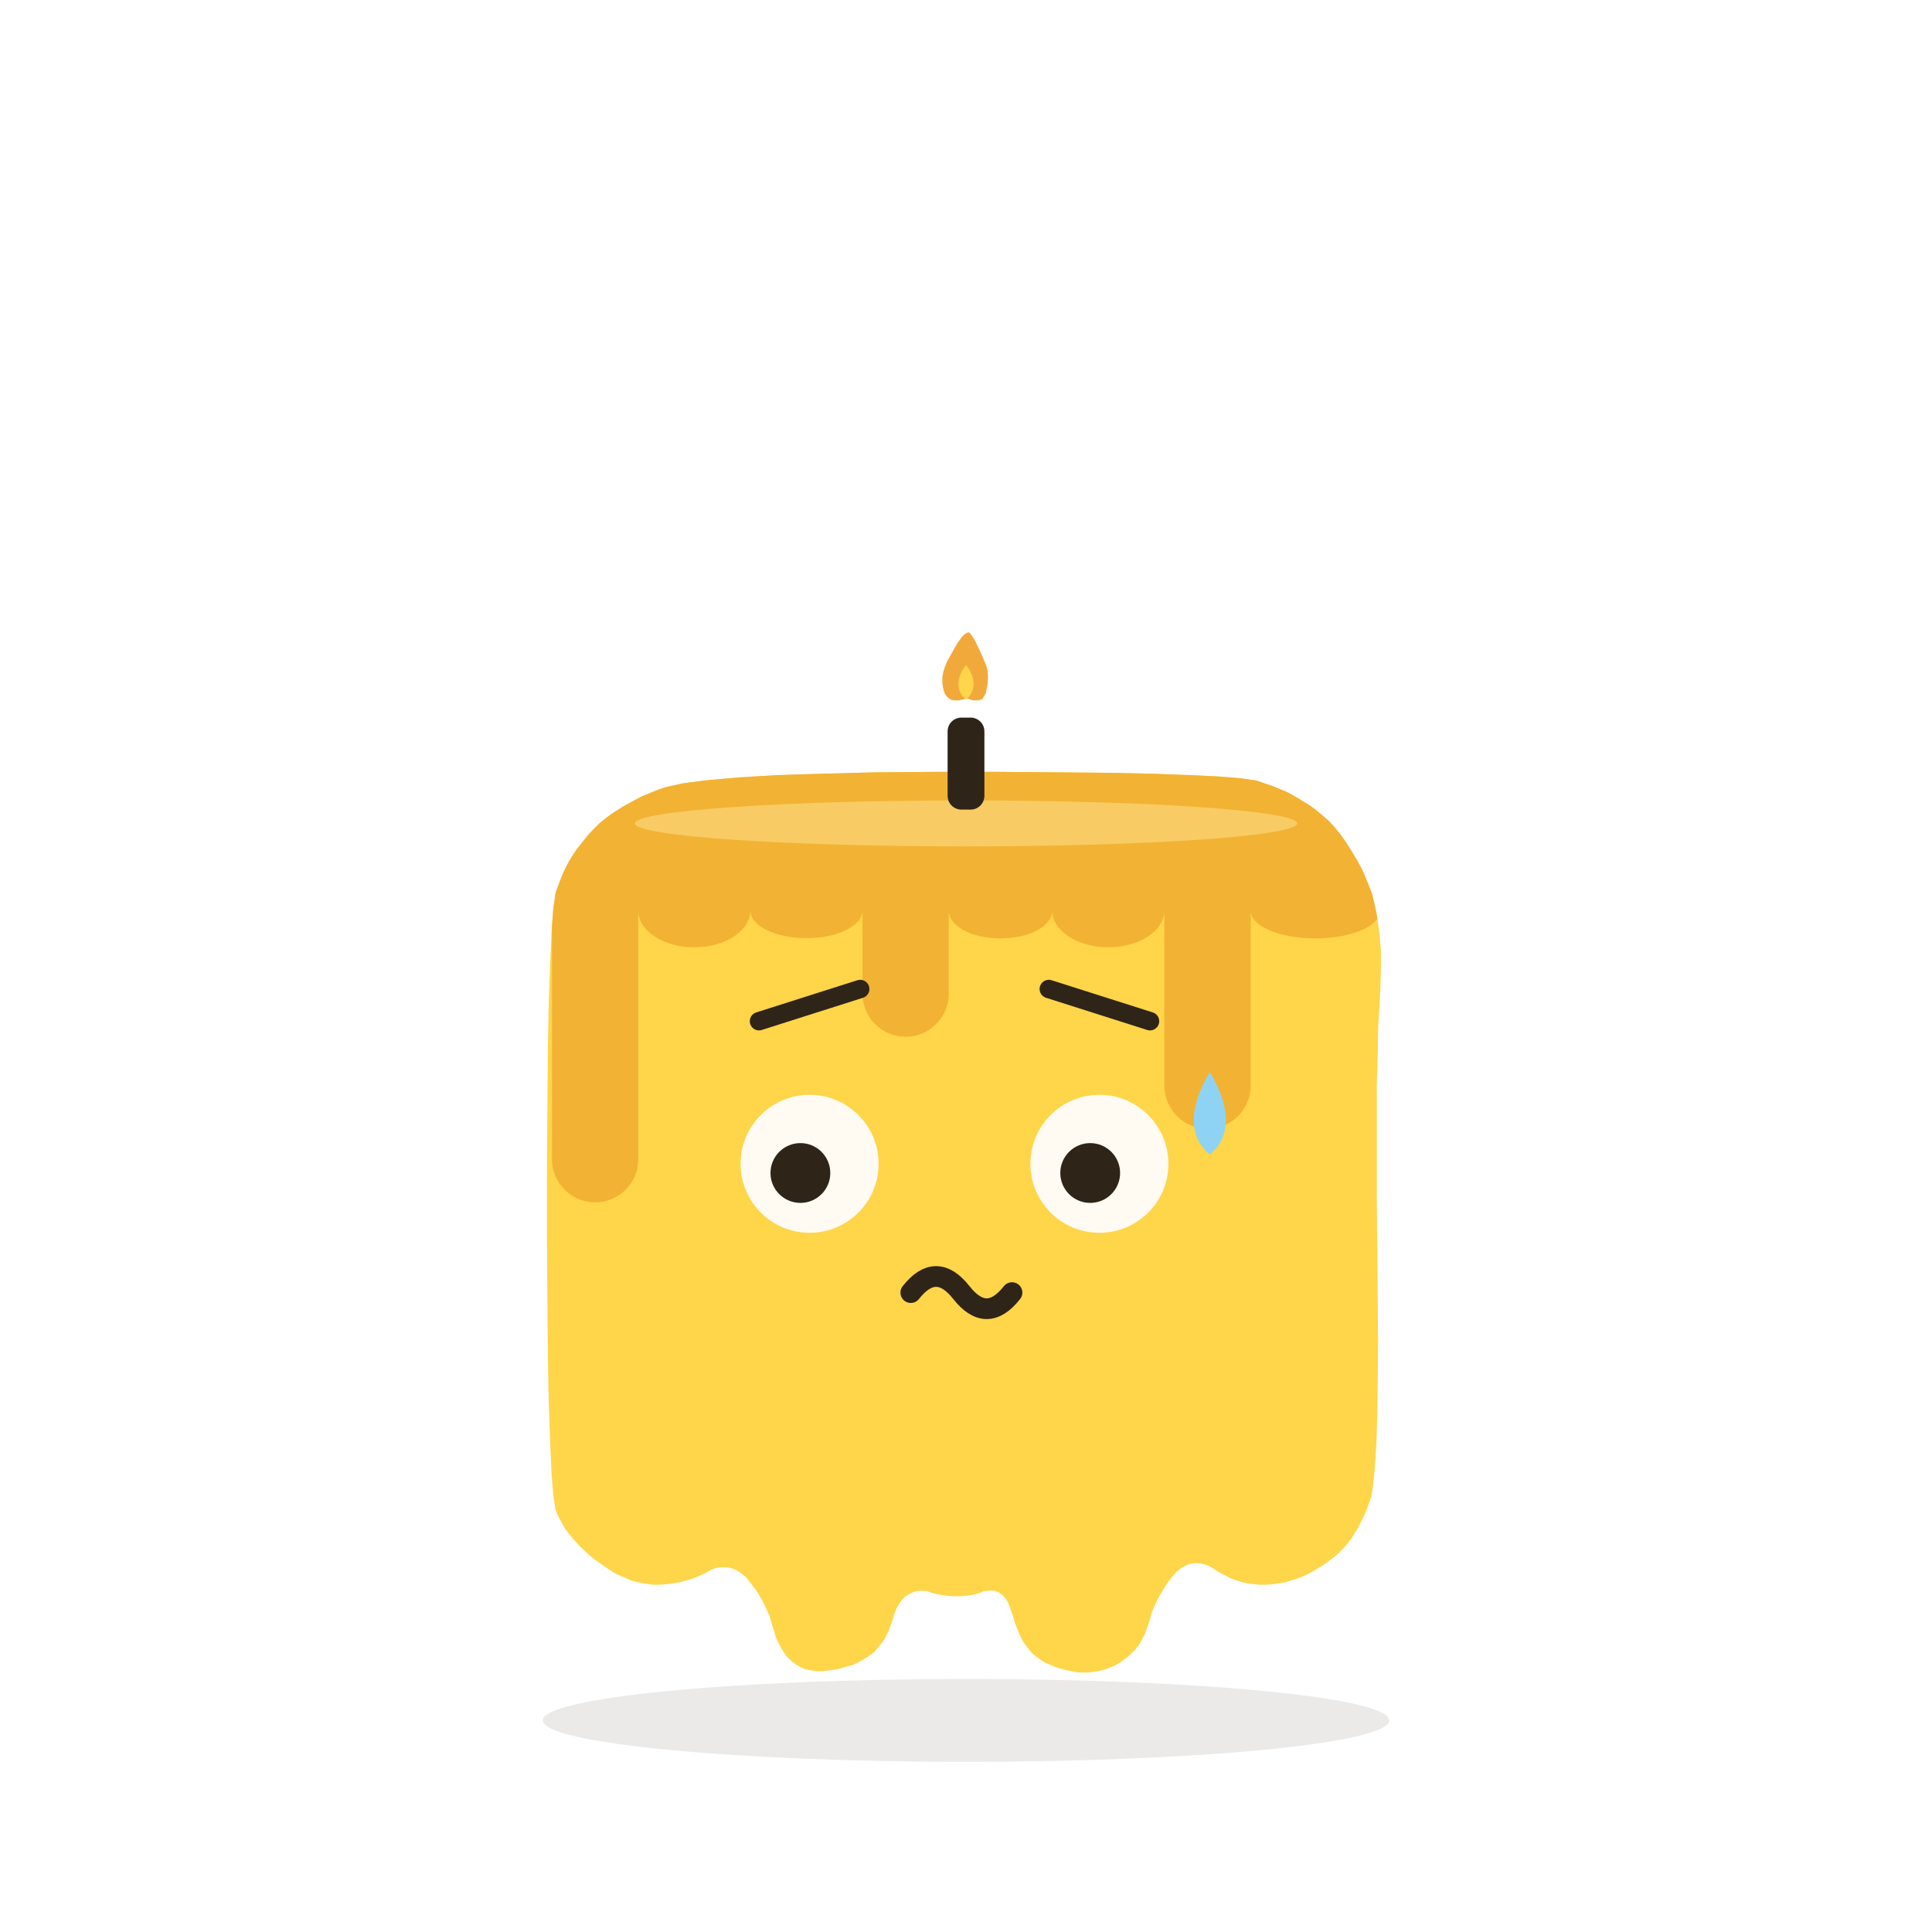
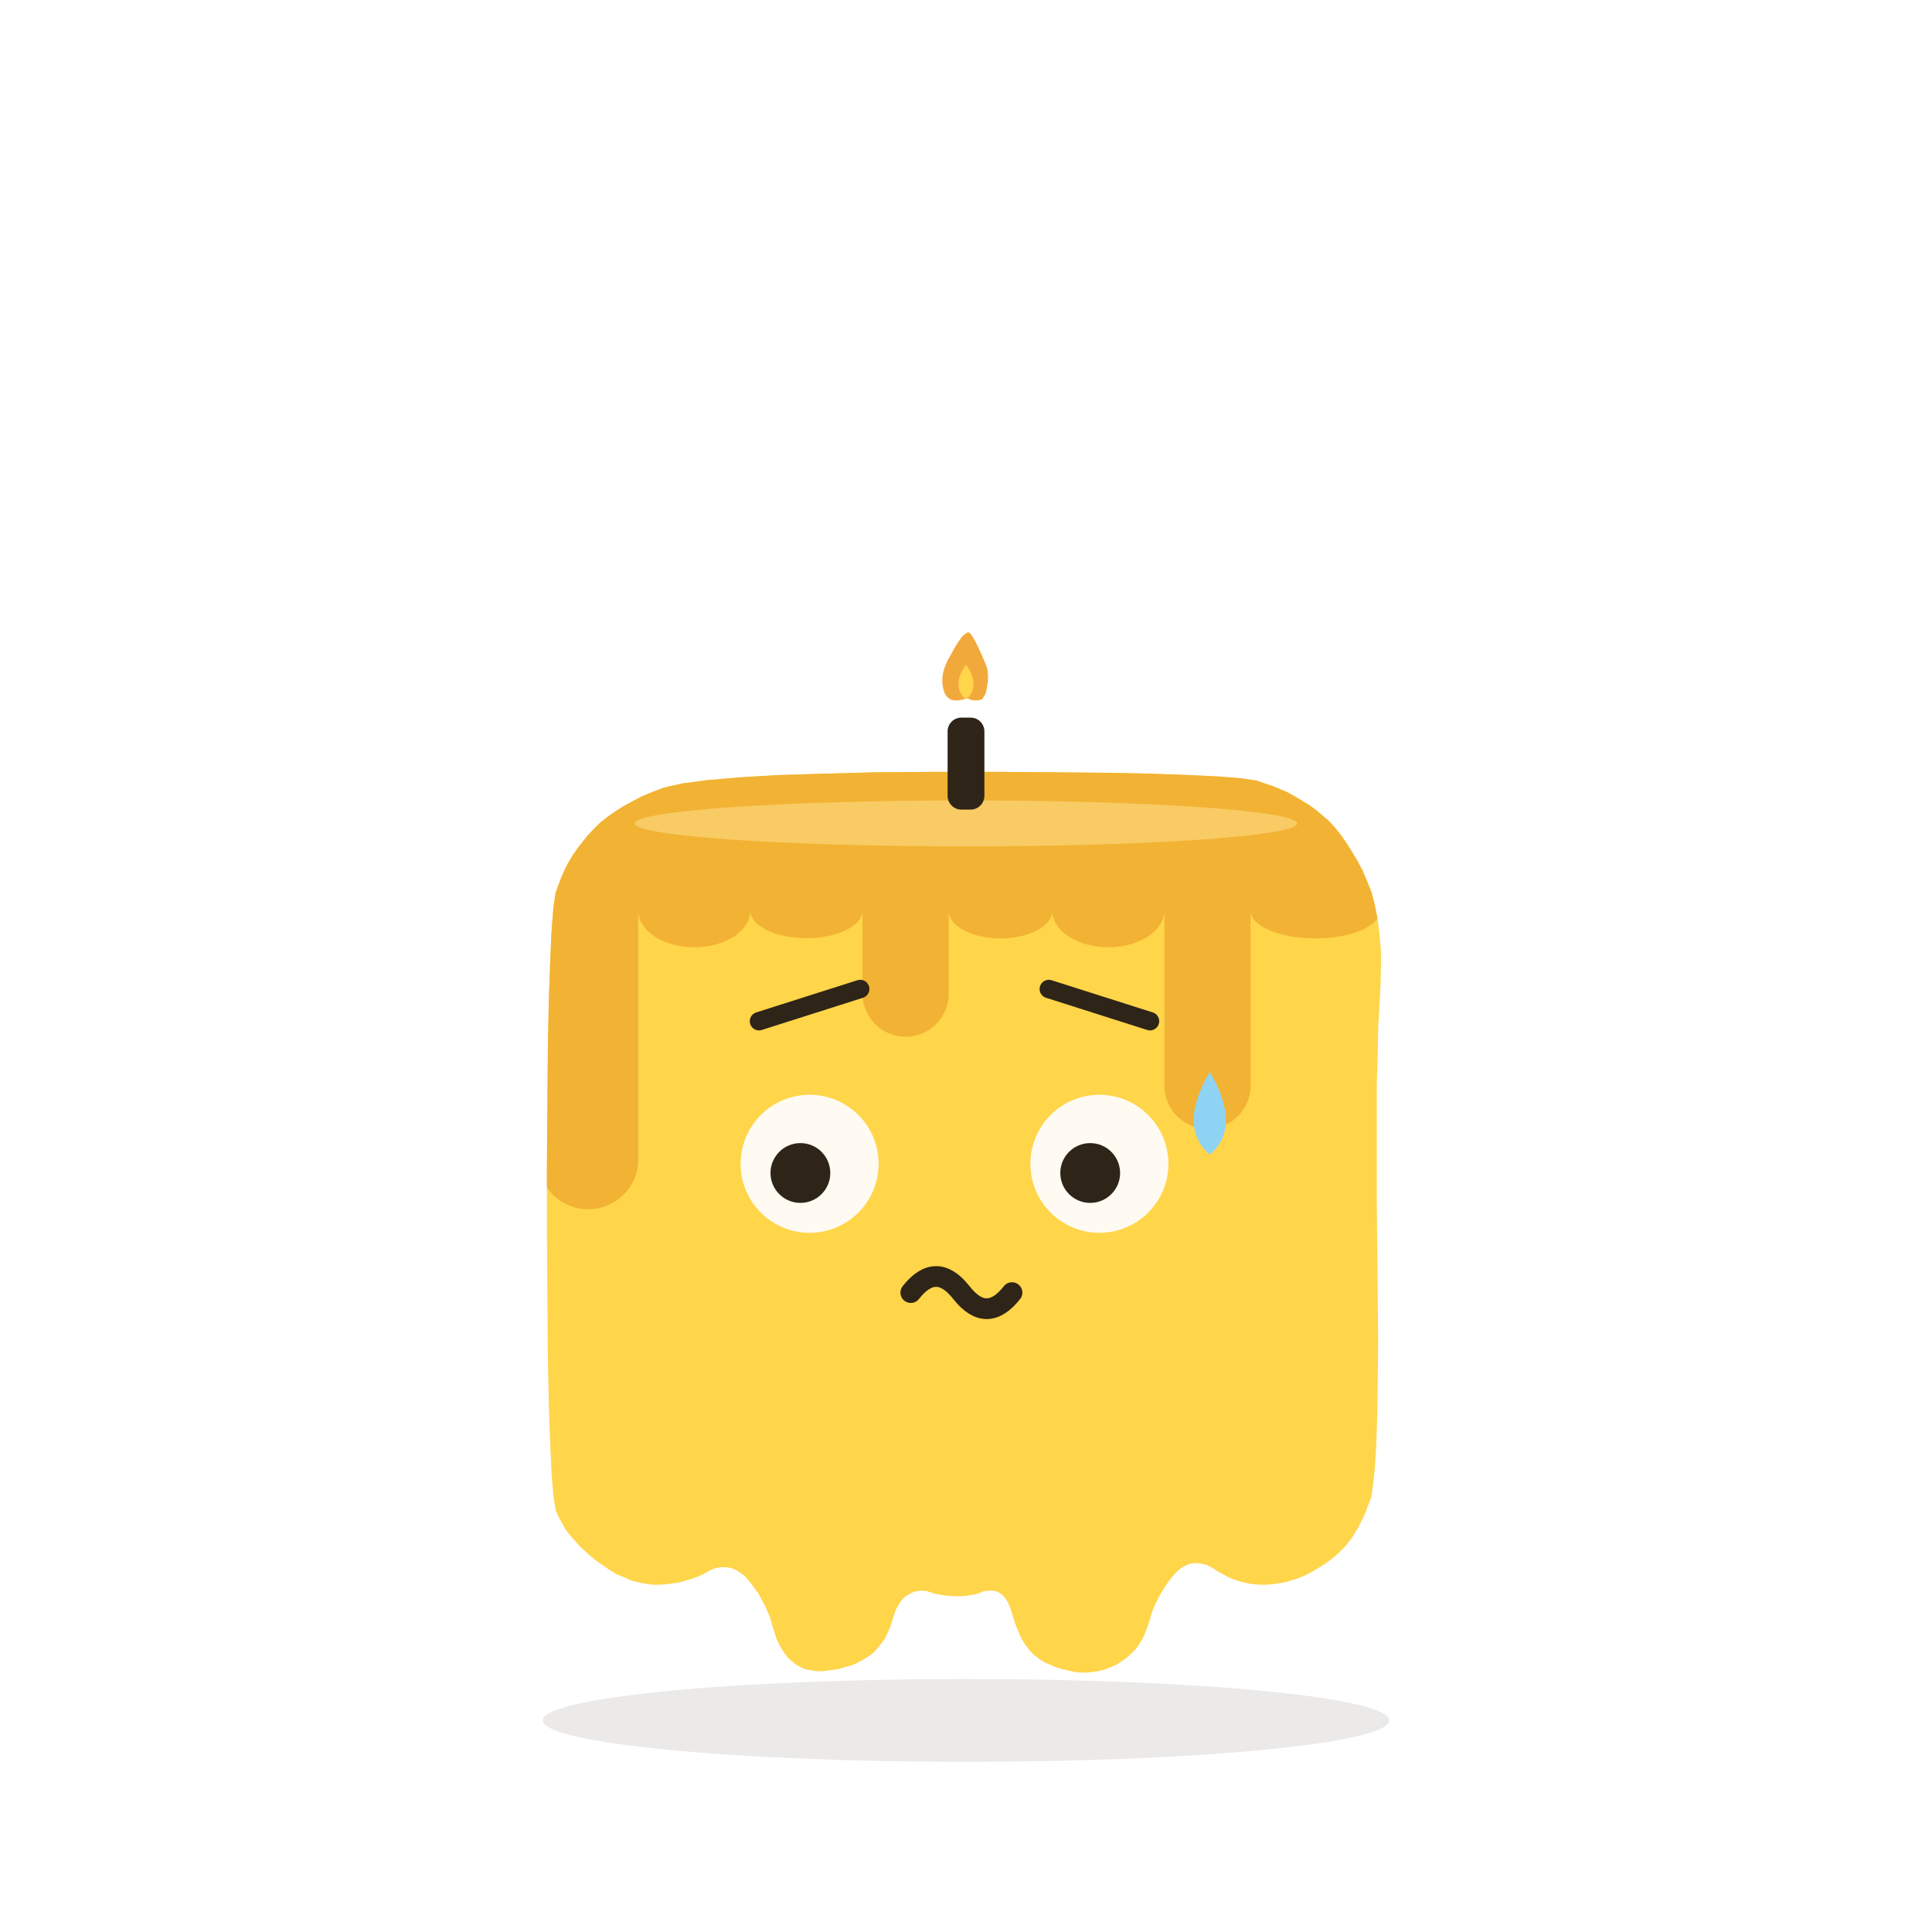
<svg xmlns="http://www.w3.org/2000/svg" viewBox="-60 -50 420 420">
  <ellipse id="그림자_110" cx="150" cy="324" rx="92" ry="9" fill="#2E2418" opacity="0.1" />
  <g id="휘서_111">
    <g id="포즈_112" transform="translate(0,0) rotate(0 150 316)">
      <g id="몸통_113" transform="translate(150,0) scale(1,1) translate(-150,0)">
        <path id="몸통-면_114" d="M142.9,117.8 L157.1,117.8 L169.8,117.9 L180.9,118.0 L190.5,118.2 L198.5,118.5 L204.9,118.8 L209.8,119.2 L213.2,119.7 L214.9,120.3 L216.7,120.9 L218.4,121.6 L220.0,122.3 L221.6,123.2 L223.1,124.1 L224.6,125.0 L226.1,126.1 L227.4,127.2 L228.8,128.4 L230.1,129.8 L231.4,131.4 L232.6,133.1 L233.8,135.0 L235.0,137.0 L236.2,139.2 L237.2,141.6 L238.2,144.1 L238.9,146.9 L239.5,150.0 L239.9,153.2 L240.2,156.7 L240.2,160.4 L240.1,164.3 L239.9,168.4 L239.6,173.4 L239.5,179.2 L239.3,185.9 L239.3,193.4 L239.3,201.8 L239.3,211.0 L239.4,221.1 L239.5,232.0 L239.6,241.7 L239.5,250.3 L239.4,257.7 L239.2,263.9 L238.9,268.9 L238.5,272.8 L238.1,275.5 L237.5,277.0 L237.0,278.4 L236.4,279.8 L235.8,281.0 L235.2,282.2 L234.5,283.3 L233.9,284.3 L233.2,285.2 L232.5,286.1 L231.7,286.9 L230.9,287.7 L230.0,288.5 L229.1,289.2 L228.0,290.0 L226.9,290.7 L225.7,291.4 L224.5,292.1 L223.2,292.7 L221.9,293.2 L220.6,293.6 L219.3,294.0 L218.0,294.2 L216.6,294.4 L215.3,294.5 L213.9,294.5 L212.6,294.4 L211.2,294.2 L209.9,293.9 L208.6,293.5 L207.3,293.0 L206.0,292.3 L204.7,291.6 L203.5,290.8 L202.3,290.2 L201.1,289.9 L199.9,289.8 L198.8,289.9 L197.8,290.3 L196.7,290.9 L195.7,291.8 L194.8,292.8 L193.9,294.0 L193.1,295.2 L192.3,296.5 L191.6,297.8 L191.0,299.1 L190.4,300.5 L190.0,302.0 L189.5,303.5 L189.0,304.9 L188.4,306.2 L187.7,307.4 L186.9,308.5 L185.9,309.5 L184.9,310.4 L183.8,311.2 L182.5,312.0 L181.3,312.5 L180.0,313.0 L178.7,313.3 L177.4,313.5 L176.1,313.6 L174.7,313.6 L173.3,313.4 L172.0,313.1 L170.7,312.8 L169.4,312.4 L168.3,311.9 L167.3,311.5 L166.3,310.9 L165.5,310.3 L164.7,309.7 L164.0,309.0 L163.4,308.2 L162.7,307.3 L162.1,306.3 L161.6,305.2 L161.1,304.0 L160.6,302.7 L160.2,301.3 L159.7,299.8 L159.2,298.5 L158.6,297.5 L157.9,296.7 L157.0,296.1 L156.1,295.8 L155.1,295.8 L153.9,295.9 L152.7,296.4 L151.4,296.7 L150.1,296.9 L148.7,297.0 L147.3,297.0 L145.9,296.9 L144.5,296.7 L143.0,296.4 L141.5,295.9 L140.1,295.8 L138.8,296.0 L137.7,296.5 L136.6,297.2 L135.7,298.3 L134.9,299.6 L134.3,301.2 L133.7,303.2 L133.0,304.9 L132.2,306.5 L131.1,307.9 L130.0,309.2 L128.6,310.2 L127.1,311.1 L125.5,311.9 L123.7,312.4 L122.0,312.9 L120.4,313.1 L118.9,313.3 L117.5,313.3 L116.3,313.1 L115.1,312.9 L114.0,312.4 L113.1,311.9 L112.2,311.2 L111.3,310.4 L110.6,309.5 L109.9,308.4 L109.3,307.3 L108.7,306.0 L108.3,304.6 L107.8,303.1 L107.4,301.6 L106.8,300.2 L106.2,298.9 L105.5,297.6 L104.8,296.3 L103.9,295.1 L103.0,293.9 L102.1,292.8 L101.1,292.0 L100.0,291.3 L99.0,290.9 L97.9,290.7 L96.7,290.7 L95.5,290.9 L94.3,291.4 L93.1,292.1 L91.8,292.7 L90.5,293.2 L89.1,293.6 L87.7,294.0 L86.3,294.2 L84.9,294.4 L83.4,294.5 L81.9,294.5 L80.4,294.3 L78.8,294.0 L77.2,293.6 L75.7,292.9 L74.0,292.2 L72.4,291.2 L70.8,290.1 L69.1,288.9 L67.6,287.6 L66.2,286.3 L65.0,285.0 L63.9,283.7 L62.9,282.4 L62.1,281.0 L61.4,279.7 L60.8,278.3 L60.3,275.2 L59.9,270.3 L59.6,263.6 L59.3,255.2 L59.1,245.0 L59.0,233.1 L58.9,219.4 L58.9,203.9 L59.0,190.2 L59.1,178.2 L59.3,167.9 L59.6,159.3 L59.9,152.5 L60.3,147.4 L60.8,144.0 L61.4,142.4 L62.0,140.8 L62.7,139.2 L63.5,137.6 L64.4,136.1 L65.4,134.6 L66.5,133.2 L67.7,131.7 L68.9,130.4 L70.3,129.0 L71.9,127.7 L73.6,126.5 L75.5,125.3 L77.5,124.2 L79.6,123.1 L82.0,122.1 L84.4,121.2 L88.4,120.3 L93.8,119.6 L100.7,119.0 L109.0,118.5 L118.8,118.2 L130.1,117.9 Z" fill="#FFD54A" />
      </g>
      <g id="촛농_115" transform="translate(150,0) scale(1,1) translate(-150,0)">
        <defs>
          <clipPath id="hwclip7">
            <path d="M142.9,117.8 L157.1,117.8 L169.8,117.9 L180.9,118.0 L190.5,118.2 L198.5,118.5 L204.9,118.8 L209.8,119.2 L213.2,119.7 L214.9,120.3 L216.7,120.9 L218.4,121.6 L220.0,122.3 L221.6,123.2 L223.1,124.1 L224.6,125.0 L226.1,126.1 L227.4,127.2 L228.8,128.4 L230.1,129.8 L231.4,131.4 L232.6,133.1 L233.8,135.0 L235.0,137.0 L236.2,139.2 L237.2,141.6 L238.2,144.1 L238.9,146.9 L239.5,150.0 L239.9,153.2 L240.2,156.7 L240.2,160.4 L240.1,164.3 L239.9,168.4 L239.6,173.4 L239.5,179.2 L239.3,185.9 L239.3,193.4 L239.3,201.8 L239.3,211.0 L239.4,221.1 L239.5,232.0 L239.6,241.7 L239.5,250.3 L239.4,257.7 L239.2,263.9 L238.9,268.9 L238.5,272.8 L238.1,275.5 L237.5,277.0 L237.0,278.4 L236.4,279.8 L235.8,281.0 L235.2,282.2 L234.5,283.3 L233.9,284.3 L233.2,285.2 L232.5,286.1 L231.7,286.9 L230.9,287.7 L230.0,288.5 L229.1,289.2 L228.0,290.0 L226.9,290.7 L225.7,291.4 L224.5,292.1 L223.2,292.7 L221.9,293.2 L220.6,293.6 L219.3,294.0 L218.0,294.2 L216.6,294.4 L215.3,294.5 L213.9,294.5 L212.6,294.4 L211.2,294.2 L209.9,293.9 L208.6,293.5 L207.3,293.0 L206.0,292.3 L204.7,291.6 L203.5,290.8 L202.3,290.2 L201.1,289.9 L199.9,289.8 L198.8,289.9 L197.8,290.3 L196.7,290.9 L195.7,291.8 L194.8,292.8 L193.9,294.0 L193.1,295.2 L192.3,296.5 L191.6,297.8 L191.0,299.1 L190.4,300.5 L190.0,302.0 L189.5,303.5 L189.0,304.9 L188.4,306.2 L187.7,307.4 L186.9,308.5 L185.9,309.5 L184.9,310.4 L183.8,311.2 L182.5,312.0 L181.3,312.5 L180.0,313.0 L178.7,313.3 L177.4,313.5 L176.1,313.6 L174.7,313.6 L173.3,313.4 L172.0,313.1 L170.7,312.8 L169.4,312.4 L168.3,311.9 L167.3,311.5 L166.3,310.9 L165.5,310.3 L164.7,309.7 L164.0,309.0 L163.4,308.2 L162.7,307.3 L162.1,306.3 L161.6,305.2 L161.1,304.0 L160.6,302.7 L160.2,301.3 L159.7,299.8 L159.2,298.5 L158.6,297.5 L157.9,296.7 L157.0,296.1 L156.1,295.8 L155.1,295.8 L153.9,295.9 L152.7,296.4 L151.4,296.7 L150.1,296.9 L148.7,297.0 L147.3,297.0 L145.9,296.9 L144.5,296.7 L143.0,296.4 L141.5,295.9 L140.1,295.8 L138.8,296.0 L137.7,296.5 L136.6,297.2 L135.7,298.3 L134.9,299.6 L134.3,301.2 L133.7,303.2 L133.0,304.9 L132.2,306.5 L131.1,307.9 L130.0,309.2 L128.6,310.2 L127.1,311.1 L125.5,311.9 L123.7,312.4 L122.0,312.9 L120.4,313.1 L118.9,313.3 L117.5,313.3 L116.3,313.1 L115.1,312.9 L114.0,312.4 L113.1,311.9 L112.2,311.2 L111.3,310.4 L110.6,309.5 L109.9,308.4 L109.3,307.3 L108.7,306.0 L108.3,304.6 L107.8,303.1 L107.4,301.6 L106.8,300.2 L106.2,298.9 L105.5,297.6 L104.8,296.3 L103.9,295.1 L103.0,293.9 L102.1,292.8 L101.1,292.0 L100.0,291.3 L99.0,290.9 L97.9,290.7 L96.7,290.7 L95.5,290.9 L94.3,291.4 L93.1,292.1 L91.8,292.7 L90.5,293.2 L89.1,293.6 L87.7,294.0 L86.3,294.2 L84.9,294.4 L83.4,294.5 L81.9,294.5 L80.4,294.3 L78.8,294.0 L77.2,293.6 L75.7,292.9 L74.0,292.2 L72.4,291.2 L70.8,290.1 L69.1,288.9 L67.6,287.6 L66.2,286.3 L65.0,285.0 L63.9,283.7 L62.9,282.4 L62.1,281.0 L61.4,279.7 L60.8,278.3 L60.3,275.2 L59.9,270.3 L59.6,263.6 L59.3,255.2 L59.1,245.0 L59.0,233.1 L58.9,219.4 L58.9,203.9 L59.0,190.2 L59.1,178.2 L59.3,167.9 L59.6,159.3 L59.9,152.5 L60.3,147.4 L60.8,144.0 L61.4,142.4 L62.0,140.8 L62.7,139.2 L63.5,137.6 L64.4,136.1 L65.4,134.6 L66.5,133.2 L67.7,131.7 L68.9,130.4 L70.3,129.0 L71.9,127.7 L73.6,126.5 L75.5,125.3 L77.5,124.2 L79.6,123.1 L82.0,122.1 L84.4,121.2 L88.4,120.3 L93.8,119.6 L100.7,119.0 L109.0,118.5 L118.8,118.2 L130.1,117.9 Z" />
          </clipPath>
        </defs>
        <g clip-path="url(#hwclip7)">
-           <path id="촛농-흐름_116" d="M60,116 H240 V148 a14.062,6 0 0 1 -28.125,0 v38 a9.375,9.375 0 0 1 -18.75,0 v-38 a12.188,8 0 0 1 -24.375,0 a11.25,6 0 0 1 -22.5,0 v18 a9.375,9.375 0 0 1 -18.75,0 v-18 a12.188,6 0 0 1 -24.375,0 a12.188,8 0 0 1 -24.375,0 v54 a9.375,9.375 0 0 1 -18.75,0 v-54 Z" fill="#F2B233" />
+           <path id="촛농-흐름_116" d="M60,116 H240 V148 a14.062,6 0 0 1 -28.125,0 v38 a9.375,9.375 0 0 1 -18.75,0 v-38 a12.188,8 0 0 1 -24.375,0 a11.25,6 0 0 1 -22.5,0 v18 a9.375,9.375 0 0 1 -18.75,0 v-18 a12.188,6 0 0 1 -24.375,0 a12.188,8 0 0 1 -24.375,0 v54 a10.875,10.875 0 0 1 -21.75,0 h-4 V116 Z" fill="#F2B233" />
        </g>
        <ellipse id="윗면_117" cx="150" cy="129" rx="72" ry="5" fill="#FFE9A0" opacity=".45" />
      </g>
      <rect id="심지_118" x="146" y="106" width="8" height="20" rx="3" fill="#2E2418" />
      <g id="불꽃_119" transform="translate(150,102) scale(0.62,0.62) translate(-150,-102)">
        <g id="불꽃-모양_120">
          <path d="M150.6,78.6 L151.1,78.6 L151.7,79.2 L152.6,80.5 L153.6,82.4 L154.8,84.9 L155.8,87.1 L156.5,88.8 L157.1,90.2 L157.4,91.2 L157.6,92.3 L157.7,93.5 L157.7,94.8 L157.6,96.3 L157.4,97.5 L157.2,98.6 L157.0,99.6 L156.7,100.4 L156.3,101.0 L156.0,101.5 L155.8,101.9 L155.4,102.1 L155.0,102.2 L154.5,102.4 L153.8,102.4 L153.0,102.4 L152.3,102.4 L151.8,102.2 L151.3,102.1 L151.0,101.9 L150.7,101.8 L150.2,101.8 L149.7,101.9 L149.1,102.1 L148.4,102.2 L147.6,102.4 L146.7,102.4 L145.7,102.4 L144.8,102.2 L144.0,101.7 L143.3,101.1 L142.6,100.1 L142.2,99.0 L141.9,97.7 L141.7,96.2 L141.7,94.5 L142.0,92.6 L142.6,90.6 L143.5,88.5 L144.8,86.2 L145.9,84.2 L146.9,82.5 L147.8,81.2 L148.6,80.1 L149.3,79.4 L150.0,78.9 Z" fill="#F2A93B" />
          <path d="M150,102 C147,100 146,95 150,90 C154,95 153,100 150,102 Z" fill="#FFD54A" />
        </g>
      </g>
      <g id="눈_121">
        <g id="눈-왼_122">
          <circle cx="116" cy="203" r="15" fill="#FFFBF3" />
          <g id="동공_123">
            <circle cx="114" cy="205" r="6.5" fill="#2E2418" />
          </g>
        </g>
        <g id="눈-오른_124">
          <circle cx="179" cy="203" r="15" fill="#FFFBF3" />
          <g id="동공_125">
            <circle cx="177" cy="205" r="6.5" fill="#2E2418" />
          </g>
        </g>
      </g>
      <path id="눈썹_126" d="M105,172 L127,165" stroke="#2E2418" stroke-width="4" fill="none" stroke-linecap="round" />
      <path id="눈썹_127" d="M190,172 L168,165" stroke="#2E2418" stroke-width="4" fill="none" stroke-linecap="round" />
      <path id="입_128" d="M138,231 q5.5,-7 11,0 q5.5,7 11,0" stroke="#2E2418" stroke-width="4.5" fill="none" stroke-linecap="round" />
      <path d="M203,183 q-7,12 0,18 q7,-6 0,-18 Z" fill="#8FD3F4" />
    </g>
  </g>
</svg>
